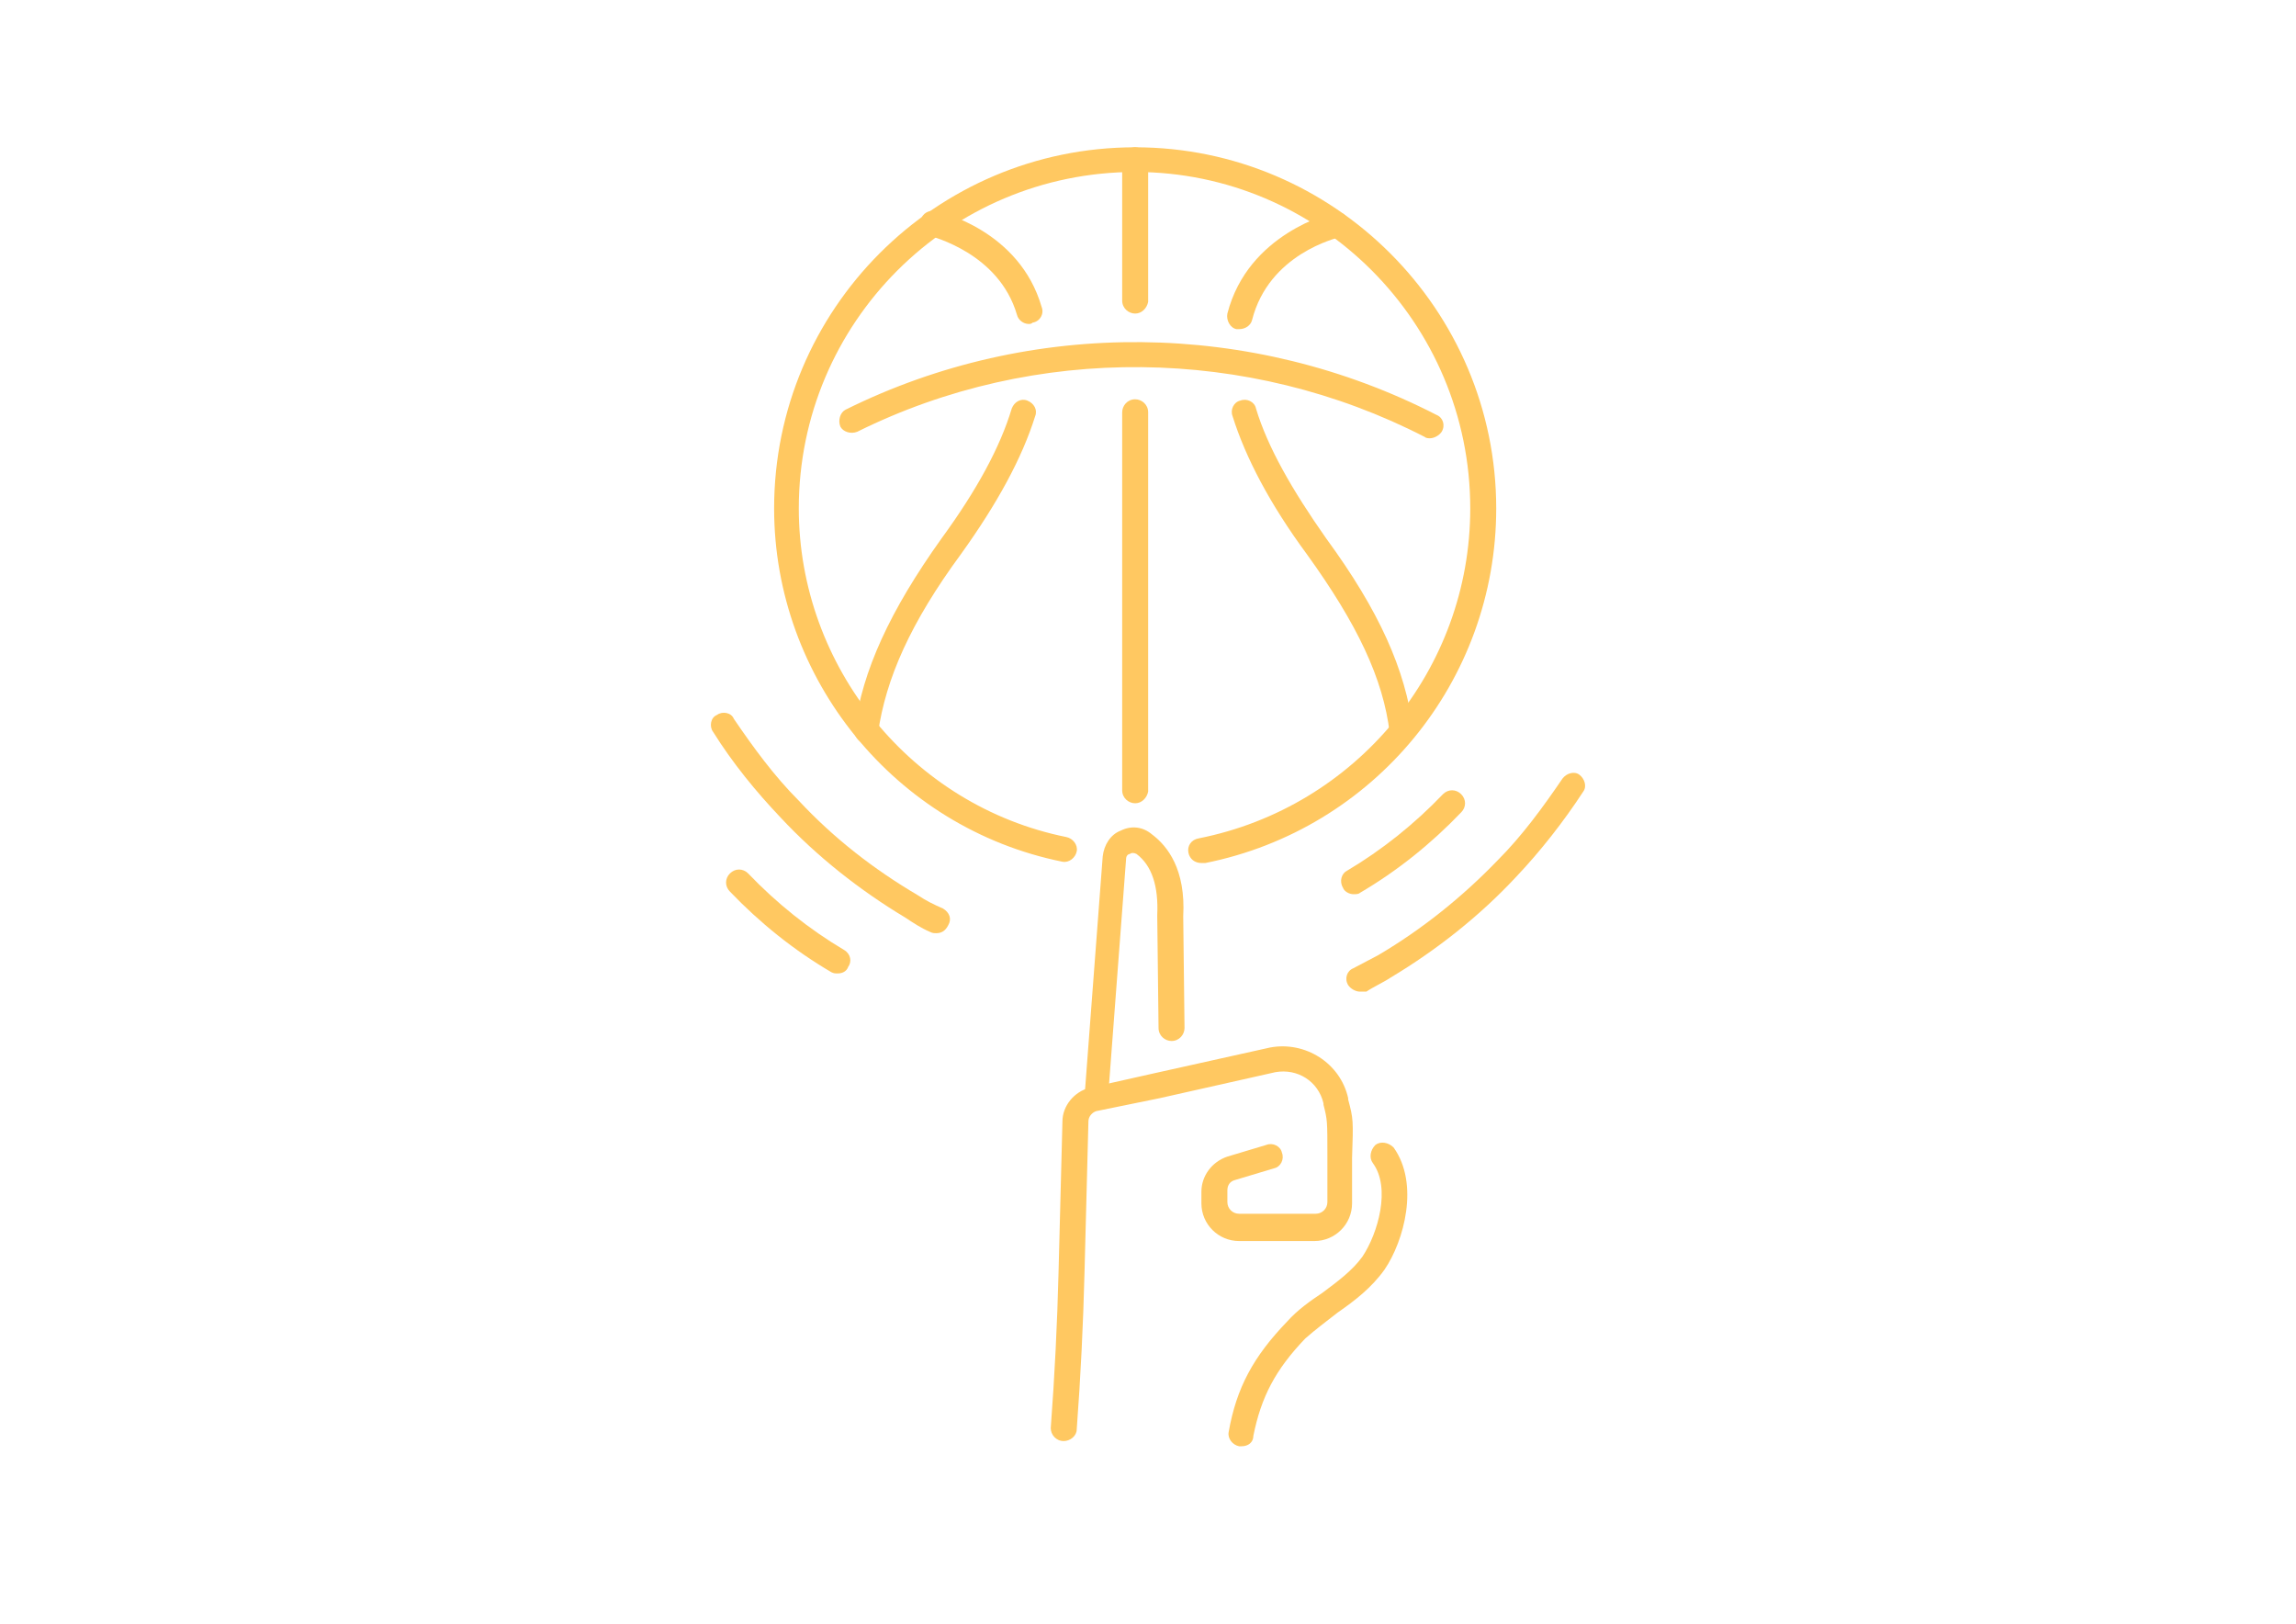
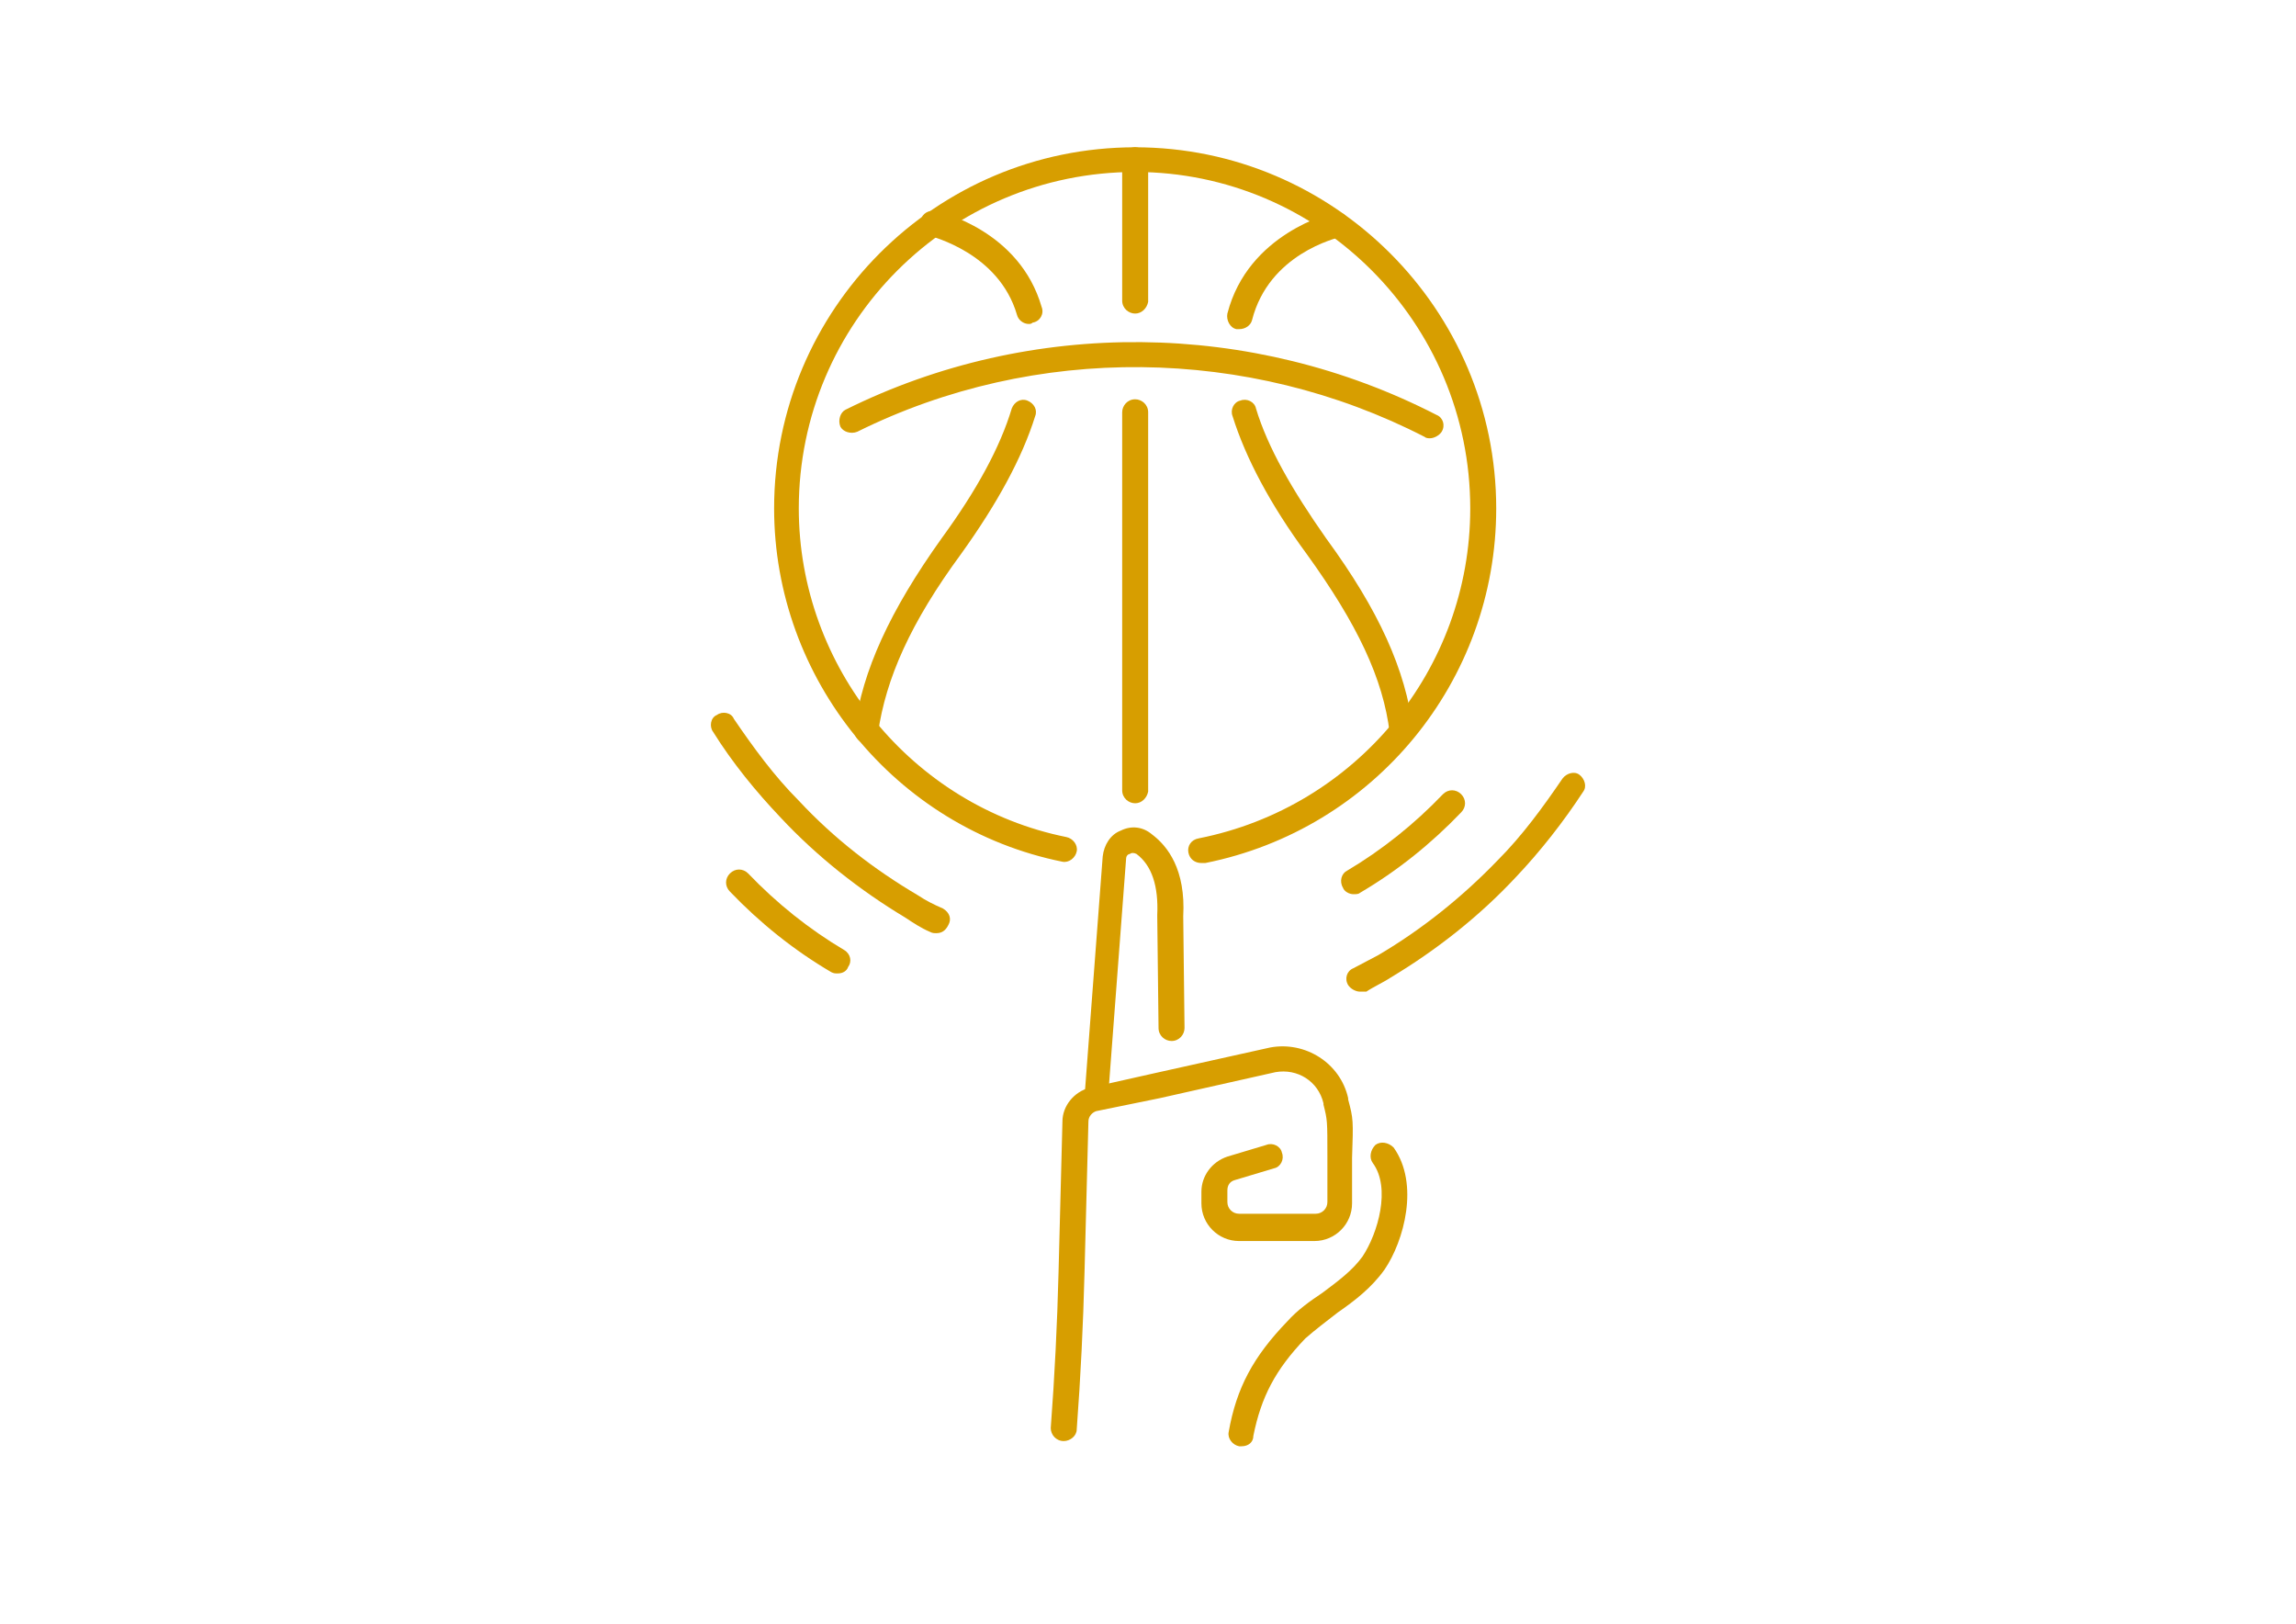
<svg xmlns="http://www.w3.org/2000/svg" version="1.1" id="Layer_1" x="0px" y="0px" width="841.891px" height="595.281px" viewBox="0 0 841.891 595.281" enable-background="new 0 0 841.891 595.281" xml:space="preserve">
  <g>
    <g>
      <g>
-         <path fill="#FFC861" d="M440.529,316.399c-2.381,0-4.287-1.429-4.764-3.81c-0.475-2.381,0.953-4.762,3.811-5.238     c57.623-11.43,99.531-61.909,99.531-120.961c0-68.1-55.242-123.342-122.867-123.342c-68.1,0-123.342,55.242-123.342,123.342     c0,58.1,41.432,109.056,98.103,120.484c2.381,0.477,4.285,2.857,3.81,5.239c-0.477,2.381-2.857,4.285-5.238,3.81     c-61.434-12.382-105.722-67.147-105.722-129.533C283.851,113.528,342.903,54,416.24,54c72.863,0,132.39,59.528,132.39,132.391     c0,63.338-44.764,117.627-106.674,130.009C441.48,316.399,441.004,316.399,440.529,316.399z" />
+         <path fill="#D79E00" d="M440.529,316.399c-2.382,0-4.287-1.43-4.765-3.811c-0.475-2.381,0.953-4.762,3.812-5.238     c57.623-11.43,99.53-61.909,99.53-120.96c0-68.1-55.241-123.342-122.866-123.342c-68.1,0-123.342,55.242-123.342,123.342     c0,58.1,41.432,109.056,98.103,120.484c2.381,0.477,4.285,2.856,3.81,5.239c-0.477,2.381-2.857,4.285-5.238,3.81     c-61.434-12.382-105.722-67.147-105.722-129.533C283.851,113.528,342.903,54,416.24,54c72.862,0,132.39,59.528,132.39,132.391     c0,63.338-44.764,117.626-106.674,130.009C441.479,316.399,441.004,316.399,440.529,316.399z" />
      </g>
      <g>
-         <path fill="#FFC861" d="M514.344,272.587c-2.381,0-4.287-1.904-4.762-3.81c-2.383-20.001-11.906-40.003-30.479-65.719     c-13.336-18.097-22.383-35.241-27.146-50.479c-0.951-2.382,0.477-5.239,2.857-5.715c2.383-0.953,5.24,0.476,5.715,2.857     c4.287,14.286,13.336,30.002,25.717,47.622c19.525,26.669,29.049,48.099,31.906,70.005     C518.629,269.729,516.724,272.111,514.344,272.587C514.82,272.587,514.82,272.587,514.344,272.587z" />
+         <path fill="#D79E00" d="M514.344,272.587c-2.381,0-4.287-1.904-4.762-3.81c-2.383-20.001-11.906-40.003-30.479-65.719     c-13.336-18.097-22.383-35.241-27.146-50.479c-0.951-2.382,0.477-5.239,2.856-5.715c2.384-0.953,5.24,0.476,5.716,2.857     c4.287,14.286,13.336,30.002,25.717,47.622c19.524,26.669,29.049,48.099,31.906,70.005     C518.629,269.729,516.724,272.111,514.344,272.587C514.82,272.587,514.82,272.587,514.344,272.587z" />
      </g>
      <g>
-         <path fill="#FFC861" d="M454.34,120.672c-0.477,0-0.953,0-0.953,0c-2.381-0.477-3.811-3.334-3.334-5.715     c7.619-29.526,38.098-36.669,39.051-37.146c2.381-0.477,4.762,0.952,5.715,3.334c0.477,2.381-0.953,4.762-3.334,5.714l0,0     c-1.428,0.477-26.191,6.191-32.383,30.479C458.625,119.243,456.72,120.672,454.34,120.672z" />
+         <path fill="#D79E00" d="M454.34,120.672c-0.477,0-0.953,0-0.953,0c-2.381-0.477-3.811-3.334-3.334-5.715     c7.619-29.526,38.099-36.669,39.052-37.146c2.381-0.477,4.762,0.952,5.715,3.334c0.477,2.381-0.953,4.762-3.334,5.714l0,0     c-1.429,0.477-26.191,6.191-32.384,30.479C458.625,119.243,456.72,120.672,454.34,120.672z" />
      </g>
      <g>
-         <path fill="#FFC861" d="M317.662,272.587h-0.477c-2.381-0.476-4.286-2.857-3.81-5.238c2.857-21.43,12.858-43.336,31.907-70.005     c12.857-17.62,21.43-33.336,25.716-47.622c0.952-2.382,3.334-3.811,5.715-2.857c2.381,0.952,3.81,3.333,2.857,5.715     c-4.763,15.238-13.811,31.906-27.145,50.479c-18.573,25.24-27.621,45.718-30.479,65.719     C321.948,270.682,320.043,272.587,317.662,272.587z" />
+         <path fill="#D79E00" d="M317.662,272.587h-0.477c-2.381-0.476-4.286-2.857-3.81-5.238c2.857-21.43,12.858-43.336,31.907-70.005     c12.857-17.62,21.43-33.336,25.716-47.622c0.952-2.382,3.334-3.811,5.715-2.857c2.381,0.952,3.81,3.333,2.857,5.715     c-4.763,15.238-13.811,31.906-27.145,50.479c-18.573,25.24-27.621,45.718-30.479,65.719     C321.948,270.682,320.043,272.587,317.662,272.587z" />
      </g>
      <g>
-         <path fill="#FFC861" d="M377.191,118.766c-1.905,0-3.811-1.429-4.286-3.333c-6.667-22.859-31.431-28.574-31.907-29.05     c-2.381-0.477-3.81-2.857-3.334-5.715c0.477-2.381,2.857-3.81,5.715-3.334c1.429,0.477,30.479,7.144,38.574,35.241     c0.952,2.381-0.476,5.238-3.333,5.715C378.143,118.766,377.666,118.766,377.191,118.766z" />
+         <path fill="#D79E00" d="M377.191,118.766c-1.905,0-3.811-1.429-4.286-3.333c-6.667-22.859-31.431-28.574-31.907-29.05     c-2.381-0.477-3.81-2.857-3.334-5.715c0.477-2.381,2.857-3.81,5.715-3.334c1.429,0.477,30.479,7.144,38.574,35.241     c0.952,2.381-0.476,5.238-3.333,5.715C378.143,118.766,377.666,118.766,377.191,118.766z" />
      </g>
      <g>
-         <path fill="#FFC861" d="M416.24,294.493c-2.381,0-4.762-1.904-4.762-4.762V151.15c0-2.382,1.904-4.763,4.762-4.763     c2.381,0,4.763,1.905,4.763,4.763v139.057C420.527,292.589,418.621,294.493,416.24,294.493z" />
+         <path fill="#D79E00" d="M416.24,294.493c-2.381,0-4.762-1.904-4.762-4.762V151.15c0-2.382,1.904-4.763,4.762-4.763     c2.381,0,4.763,1.905,4.763,4.763v139.057C420.527,292.589,418.621,294.493,416.24,294.493z" />
      </g>
      <g>
-         <path fill="#FFC861" d="M416.24,114.957c-2.381,0-4.762-1.905-4.762-4.763V58.762c0-2.381,1.904-4.763,4.762-4.763     c2.381,0,4.763,1.905,4.763,4.763v51.908C420.527,113.052,418.621,114.957,416.24,114.957z" />
+         <path fill="#D79E00" d="M416.24,114.957c-2.381,0-4.762-1.905-4.762-4.763V58.762c0-2.381,1.904-4.763,4.762-4.763     c2.381,0,4.763,1.905,4.763,4.763v51.908C420.527,113.052,418.621,114.957,416.24,114.957z" />
      </g>
      <g>
-         <path fill="#FFC861" d="M524.344,160.675c-0.477,0-1.428,0-1.904-0.477c-64.768-33.336-142.868-34.288-208.111-1.905     c-2.381,0.953-5.238,0-6.19-1.904c-0.952-2.381,0-5.238,1.904-6.191c68.101-33.812,149.059-32.859,216.682,1.905     c2.381,0.952,3.334,3.81,1.906,6.19C527.677,159.721,525.773,160.675,524.344,160.675z" />
+         <path fill="#D79E00" d="M524.344,160.675c-0.477,0-1.428,0-1.903-0.477c-64.769-33.336-142.868-34.288-208.111-1.905     c-2.381,0.953-5.238,0-6.19-1.904c-0.952-2.381,0-5.238,1.904-6.191c68.101-33.813,149.059-32.859,216.682,1.905     c2.382,0.952,3.334,3.81,1.906,6.19C527.677,159.721,525.772,160.675,524.344,160.675z" />
      </g>
    </g>
    <g>
-       <path fill="#FFC861" d="M455.291,530.224c-0.477,0-0.477,0-0.951,0c-2.383-0.477-4.287-2.857-3.811-5.238    c2.857-16.191,9.049-27.621,21.43-40.479c3.811-4.286,8.572-7.619,12.859-10.477c5.713-4.286,10.953-8.096,14.762-13.334    c5.715-8.572,10.477-25.24,3.811-34.288c-1.43-1.905-0.953-4.763,0.951-6.668c1.906-1.428,4.764-0.952,6.668,0.953    c9.525,13.334,3.811,34.288-3.334,44.765c-4.762,6.667-10.953,11.43-17.145,15.716c-4.285,3.333-8.096,6.19-11.904,9.524    c-10.953,11.43-16.191,21.43-19.049,35.717C459.578,528.796,457.672,530.224,455.291,530.224z" />
+       <path fill="#D79E00" d="M455.291,530.224c-0.478,0-0.478,0-0.951,0c-2.383-0.477-4.287-2.856-3.811-5.237    c2.856-16.191,9.049-27.621,21.43-40.479c3.812-4.286,8.572-7.619,12.859-10.477c5.713-4.286,10.952-8.097,14.762-13.334    c5.715-8.572,10.477-25.24,3.811-34.288c-1.43-1.905-0.952-4.763,0.951-6.668c1.906-1.428,4.765-0.952,6.668,0.953    c9.525,13.334,3.812,34.288-3.334,44.765c-4.762,6.667-10.953,11.43-17.145,15.716c-4.285,3.333-8.097,6.19-11.904,9.524    c-10.953,11.43-16.191,21.43-19.049,35.717C459.578,528.796,457.672,530.224,455.291,530.224z" />
    </g>
    <g>
-       <path fill="#FFC861" d="M390.048,528.32L390.048,528.32c-2.857,0-4.762-2.382-4.762-4.763c1.429-19.049,2.381-38.098,2.857-57.146    l1.429-55.242c0-5.715,4.286-10.953,10-12.382l23.335-5.238l42.859-9.525c12.859-2.381,25.717,5.715,28.574,18.573v0.477    c1.904,7.143,1.904,7.619,1.43,21.43c0,4.286,0,9.524,0,16.668c0,7.619-6.191,13.811-13.811,13.811H454.34    c-7.621,0-13.811-6.191-13.811-13.811v-4.286c0-5.715,3.809-10.953,9.523-12.858l14.287-4.286    c2.381-0.952,5.238,0.477,5.715,2.857c0.953,2.382-0.477,5.239-2.857,5.715l-14.287,4.286c-1.904,0.477-2.857,1.905-2.857,3.81    v4.286c0,2.382,1.906,4.286,4.287,4.286h28.096c2.383,0,4.287-1.904,4.287-4.286c0-7.144,0-12.857,0-16.668    c0-13.334,0-13.334-1.43-19.049v-0.476c-1.904-8.096-9.523-12.858-17.619-11.43l-42.385,9.524l-23.334,4.763    c-1.429,0.476-2.857,1.904-2.857,3.81l-1.429,55.242c-0.477,19.049-1.429,38.573-2.857,57.623    C394.811,526.415,392.43,528.32,390.048,528.32z" />
+       <path fill="#D79E00" d="M390.048,528.32L390.048,528.32c-2.857,0-4.762-2.383-4.762-4.764c1.429-19.049,2.381-38.098,2.857-57.146    l1.429-55.242c0-5.715,4.286-10.953,10-12.382l23.335-5.238l42.858-9.524c12.859-2.382,25.718,5.715,28.574,18.572v0.478    c1.904,7.143,1.904,7.619,1.431,21.43c0,4.286,0,9.524,0,16.668c0,7.619-6.191,13.812-13.812,13.812H454.34    c-7.621,0-13.811-6.191-13.811-13.812v-4.286c0-5.715,3.809-10.953,9.522-12.857l14.287-4.286    c2.381-0.952,5.238,0.477,5.715,2.856c0.953,2.382-0.477,5.239-2.856,5.716L452.91,432.6c-1.904,0.478-2.857,1.905-2.857,3.811    v4.286c0,2.382,1.906,4.286,4.287,4.286h28.097c2.383,0,4.286-1.904,4.286-4.286c0-7.145,0-12.857,0-16.668    c0-13.334,0-13.334-1.43-19.05v-0.476c-1.904-8.096-9.522-12.858-17.619-11.43l-42.385,9.523l-23.334,4.764    c-1.429,0.476-2.857,1.903-2.857,3.81l-1.429,55.242c-0.477,19.049-1.429,38.573-2.857,57.623    C394.811,526.415,392.43,528.32,390.048,528.32z" />
    </g>
    <g>
-       <path fill="#FFC861" d="M402.43,406.883C402.43,406.883,401.954,406.883,402.43,406.883c-2.857,0-4.762-2.381-4.762-4.763    l6.667-88.102c0.477-4.286,2.857-8.096,6.667-9.524c3.81-1.905,8.096-1.429,11.429,1.429c5.715,4.286,12.383,12.858,11.43,30.002    l0.477,40.956c0,2.381-1.904,4.762-4.762,4.762c-2.381,0-4.764-1.904-4.764-4.762l-0.475-40.956c0,0,0,0,0-0.476    c0.475-10.478-1.906-18.097-7.621-22.383c-0.952-0.477-1.905-0.477-2.381,0c-0.477,0-1.429,0.476-1.429,1.904l-6.667,88.103    C406.716,404.977,404.812,406.883,402.43,406.883z" />
+       <path fill="#D79E00" d="M402.43,406.883C402.43,406.883,401.954,406.883,402.43,406.883c-2.857,0-4.762-2.381-4.762-4.763    l6.667-88.103c0.477-4.285,2.857-8.096,6.667-9.523c3.81-1.905,8.096-1.429,11.429,1.429c5.715,4.286,12.383,12.858,11.431,30.002    l0.477,40.956c0,2.381-1.904,4.762-4.762,4.762c-2.381,0-4.765-1.903-4.765-4.762l-0.475-40.956c0,0,0,0,0-0.476    c0.475-10.479-1.906-18.098-7.621-22.383c-0.952-0.478-1.905-0.478-2.381,0c-0.477,0-1.429,0.476-1.429,1.903l-6.667,88.104    C406.716,404.977,404.812,406.883,402.43,406.883z" />
    </g>
    <g>
      <g>
-         <path fill="#FFC861" d="M496.246,327.829c-1.428,0-3.332-0.952-3.809-2.381c-1.43-2.381-0.477-5.238,1.428-6.191     c12.859-7.619,24.764-17.144,35.24-28.097c1.906-1.905,4.764-1.905,6.668,0c1.904,1.904,1.904,4.762,0,6.667     c-10.953,11.43-23.334,21.43-37.145,29.525C498.152,327.829,497.199,327.829,496.246,327.829z" />
+         <path fill="#D79E00" d="M496.246,327.829c-1.428,0-3.332-0.952-3.81-2.381c-1.43-2.381-0.477-5.238,1.429-6.191     c12.858-7.619,24.764-17.144,35.239-28.097c1.906-1.905,4.765-1.905,6.669,0c1.903,1.904,1.903,4.762,0,6.667     c-10.953,11.43-23.334,21.43-37.146,29.524C498.152,327.829,497.199,327.829,496.246,327.829z" />
      </g>
      <g>
-         <path fill="#FFC861" d="M498.629,363.546c-1.43,0-3.334-0.952-4.287-2.381c-1.428-2.381-0.477-5.238,1.904-6.19     c2.857-1.429,6.191-3.334,9.049-4.763c16.191-9.524,30.955-21.431,43.813-34.765c9.049-9.048,16.668-19.525,23.813-30.002     c1.428-1.905,4.285-2.857,6.189-1.429c1.906,1.429,2.857,4.286,1.43,6.19c-7.145,10.954-15.717,21.907-24.764,31.432     c-13.334,14.286-29.051,26.668-45.719,36.669c-2.857,1.905-6.189,3.334-9.047,5.238     C500.056,363.546,499.103,363.546,498.629,363.546z" />
+         <path fill="#D79E00" d="M498.629,363.546c-1.43,0-3.334-0.952-4.287-2.381c-1.428-2.381-0.477-5.238,1.904-6.19     c2.856-1.429,6.19-3.334,9.049-4.763c16.191-9.524,30.955-21.431,43.813-34.765c9.049-9.049,16.668-19.525,23.813-30.002     c1.428-1.905,4.285-2.857,6.189-1.429c1.906,1.429,2.856,4.286,1.43,6.19c-7.145,10.954-15.717,21.907-24.764,31.432     c-13.334,14.286-29.051,26.668-45.719,36.669c-2.857,1.905-6.189,3.334-9.048,5.238     C500.056,363.546,499.103,363.546,498.629,363.546z" />
      </g>
    </g>
    <g>
      <g>
-         <path fill="#FFC861" d="M343.378,342.116c-0.952,0-1.429,0-2.381-0.477c-3.334-1.429-6.191-3.334-9.048-5.238     c-16.668-10.001-32.384-22.383-45.718-36.669c-9.049-9.525-17.62-20.002-24.764-31.432c-1.429-1.904-0.953-5.238,1.429-6.19     c1.904-1.429,5.238-0.952,6.19,1.429c7.144,10.477,14.764,20.954,23.812,30.002c12.858,13.811,27.621,25.24,43.813,34.765     c2.857,1.904,5.715,3.333,9.049,4.762c2.381,1.429,3.333,3.811,1.904,6.191C346.712,341.163,345.283,342.116,343.378,342.116z" />
+         <path fill="#D79E00" d="M343.378,342.116c-0.952,0-1.429,0-2.381-0.478c-3.334-1.429-6.191-3.334-9.048-5.237     c-16.668-10.001-32.384-22.384-45.718-36.669c-9.049-9.525-17.62-20.002-24.764-31.433c-1.429-1.904-0.953-5.238,1.429-6.19     c1.904-1.429,5.238-0.952,6.19,1.429c7.144,10.477,14.764,20.954,23.812,30.002c12.858,13.811,27.621,25.24,43.813,34.765     c2.857,1.904,5.715,3.333,9.049,4.763c2.381,1.429,3.333,3.811,1.904,6.19C346.712,341.163,345.283,342.116,343.378,342.116z" />
      </g>
      <g>
-         <path fill="#FFC861" d="M307.186,356.879c-0.953,0-1.429,0-2.382-0.476c-13.811-8.097-26.192-18.098-37.146-29.526     c-1.904-1.905-1.904-4.763,0-6.667c1.905-1.905,4.763-1.905,6.667,0c10.478,10.953,22.383,20.478,35.241,28.097     c2.381,1.429,2.857,4.286,1.429,6.191C310.519,355.927,309.09,356.879,307.186,356.879z" />
+         <path fill="#D79E00" d="M307.186,356.879c-0.953,0-1.429,0-2.382-0.476c-13.811-8.098-26.192-18.099-37.146-29.526     c-1.904-1.905-1.904-4.763,0-6.667c1.905-1.905,4.763-1.905,6.667,0c10.478,10.953,22.383,20.478,35.241,28.097     c2.381,1.43,2.857,4.286,1.429,6.191C310.519,355.927,309.09,356.879,307.186,356.879z" />
      </g>
    </g>
  </g>
</svg>
